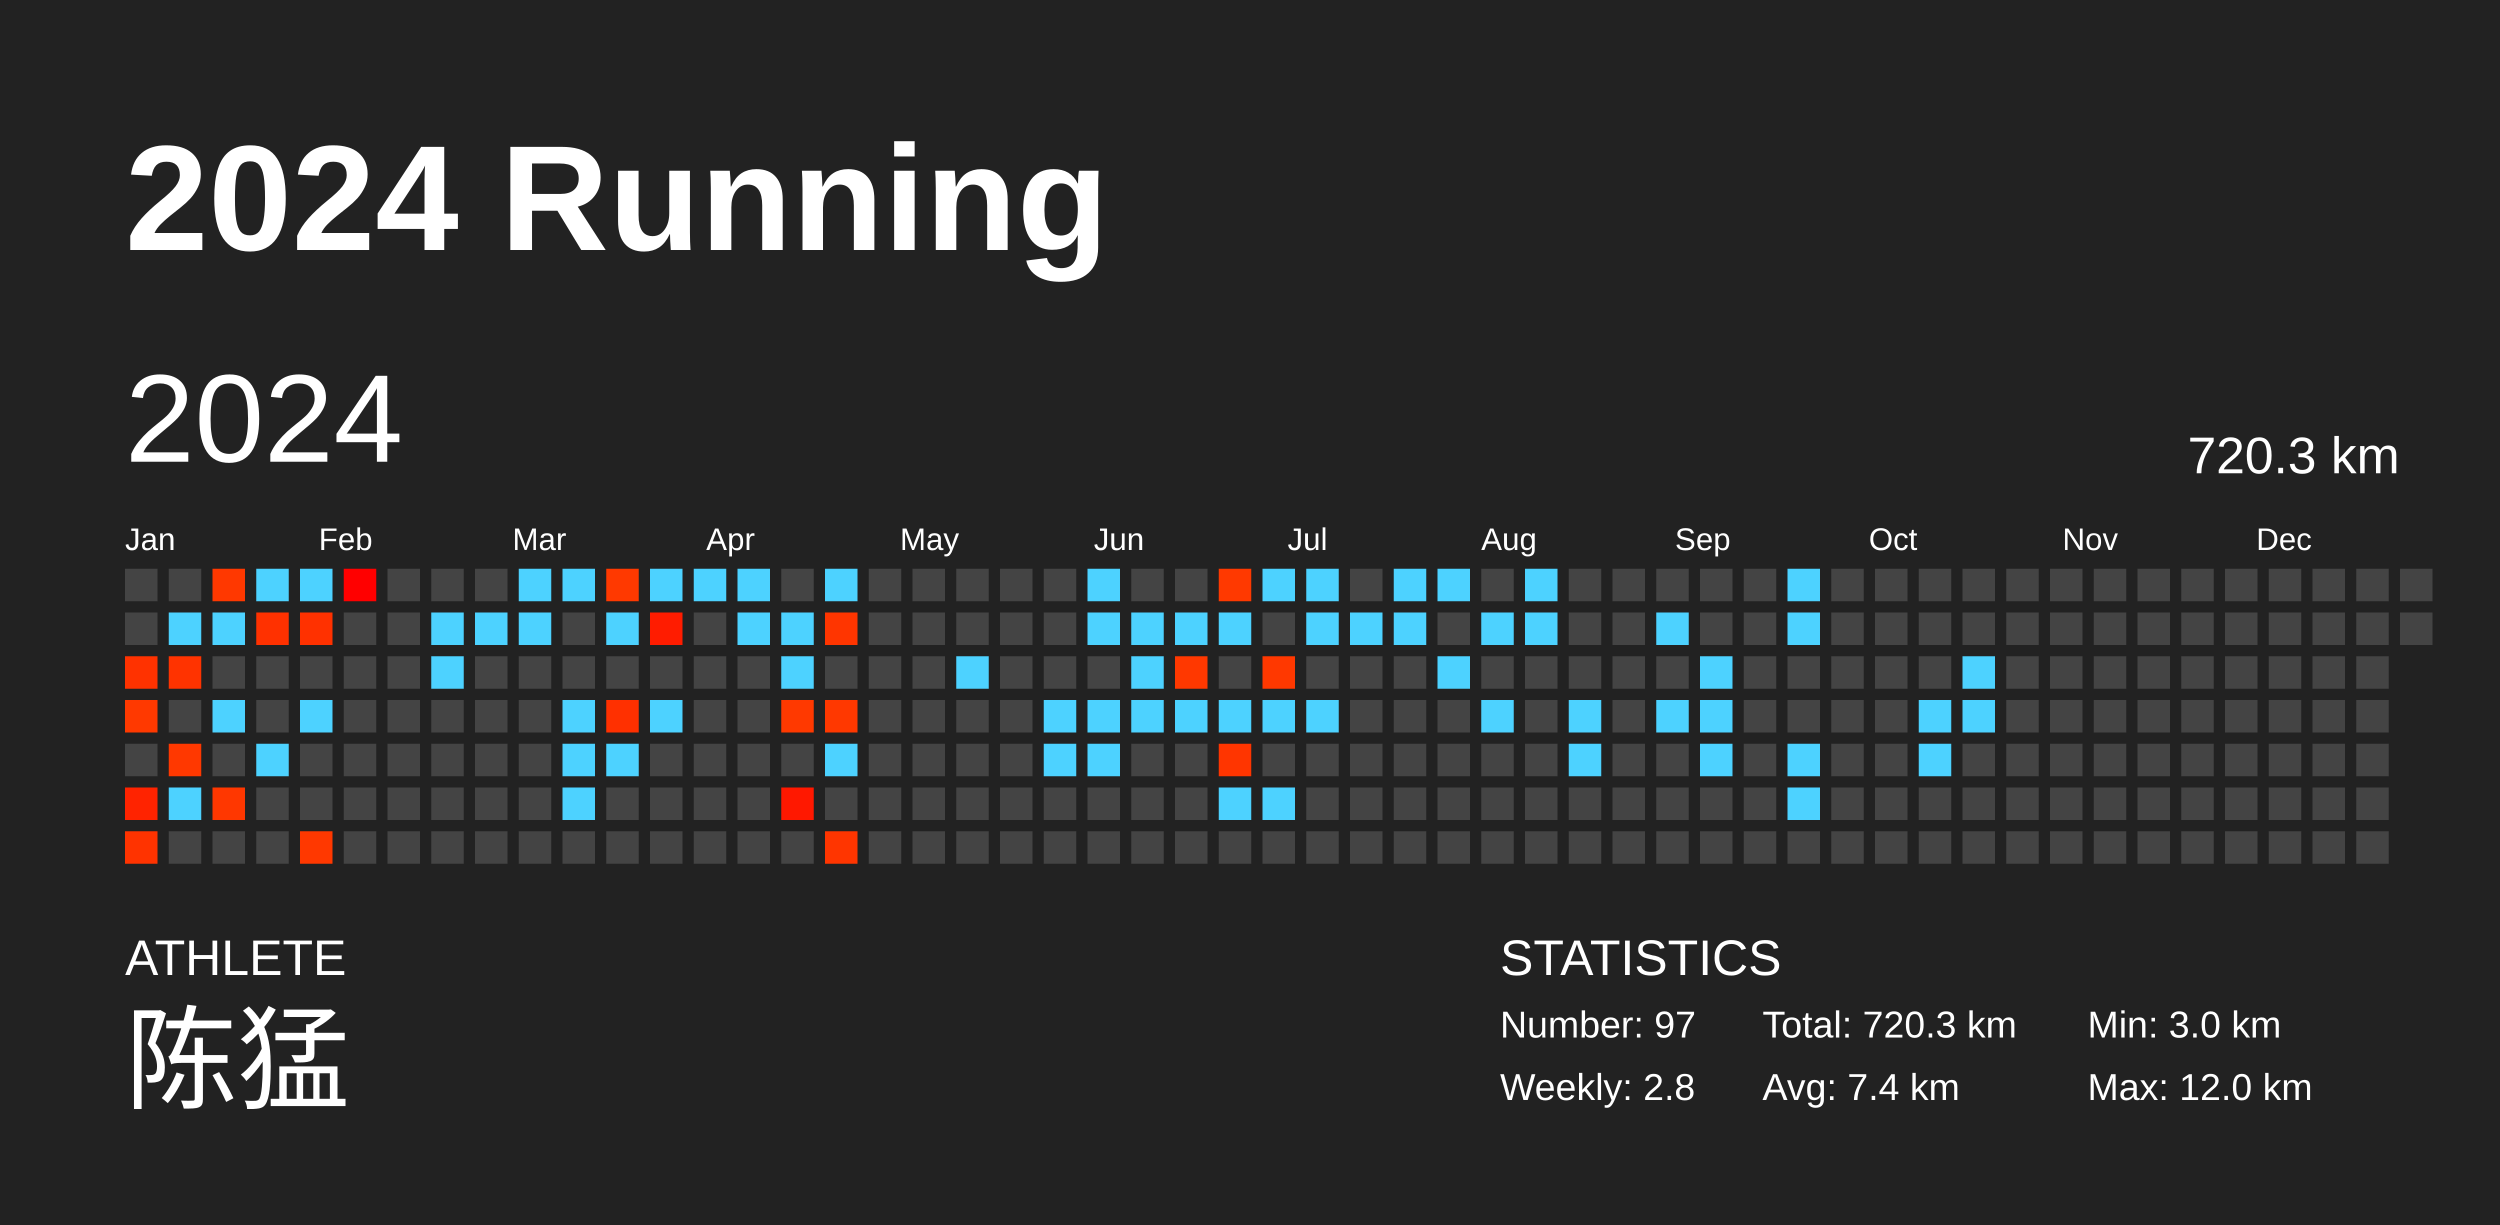
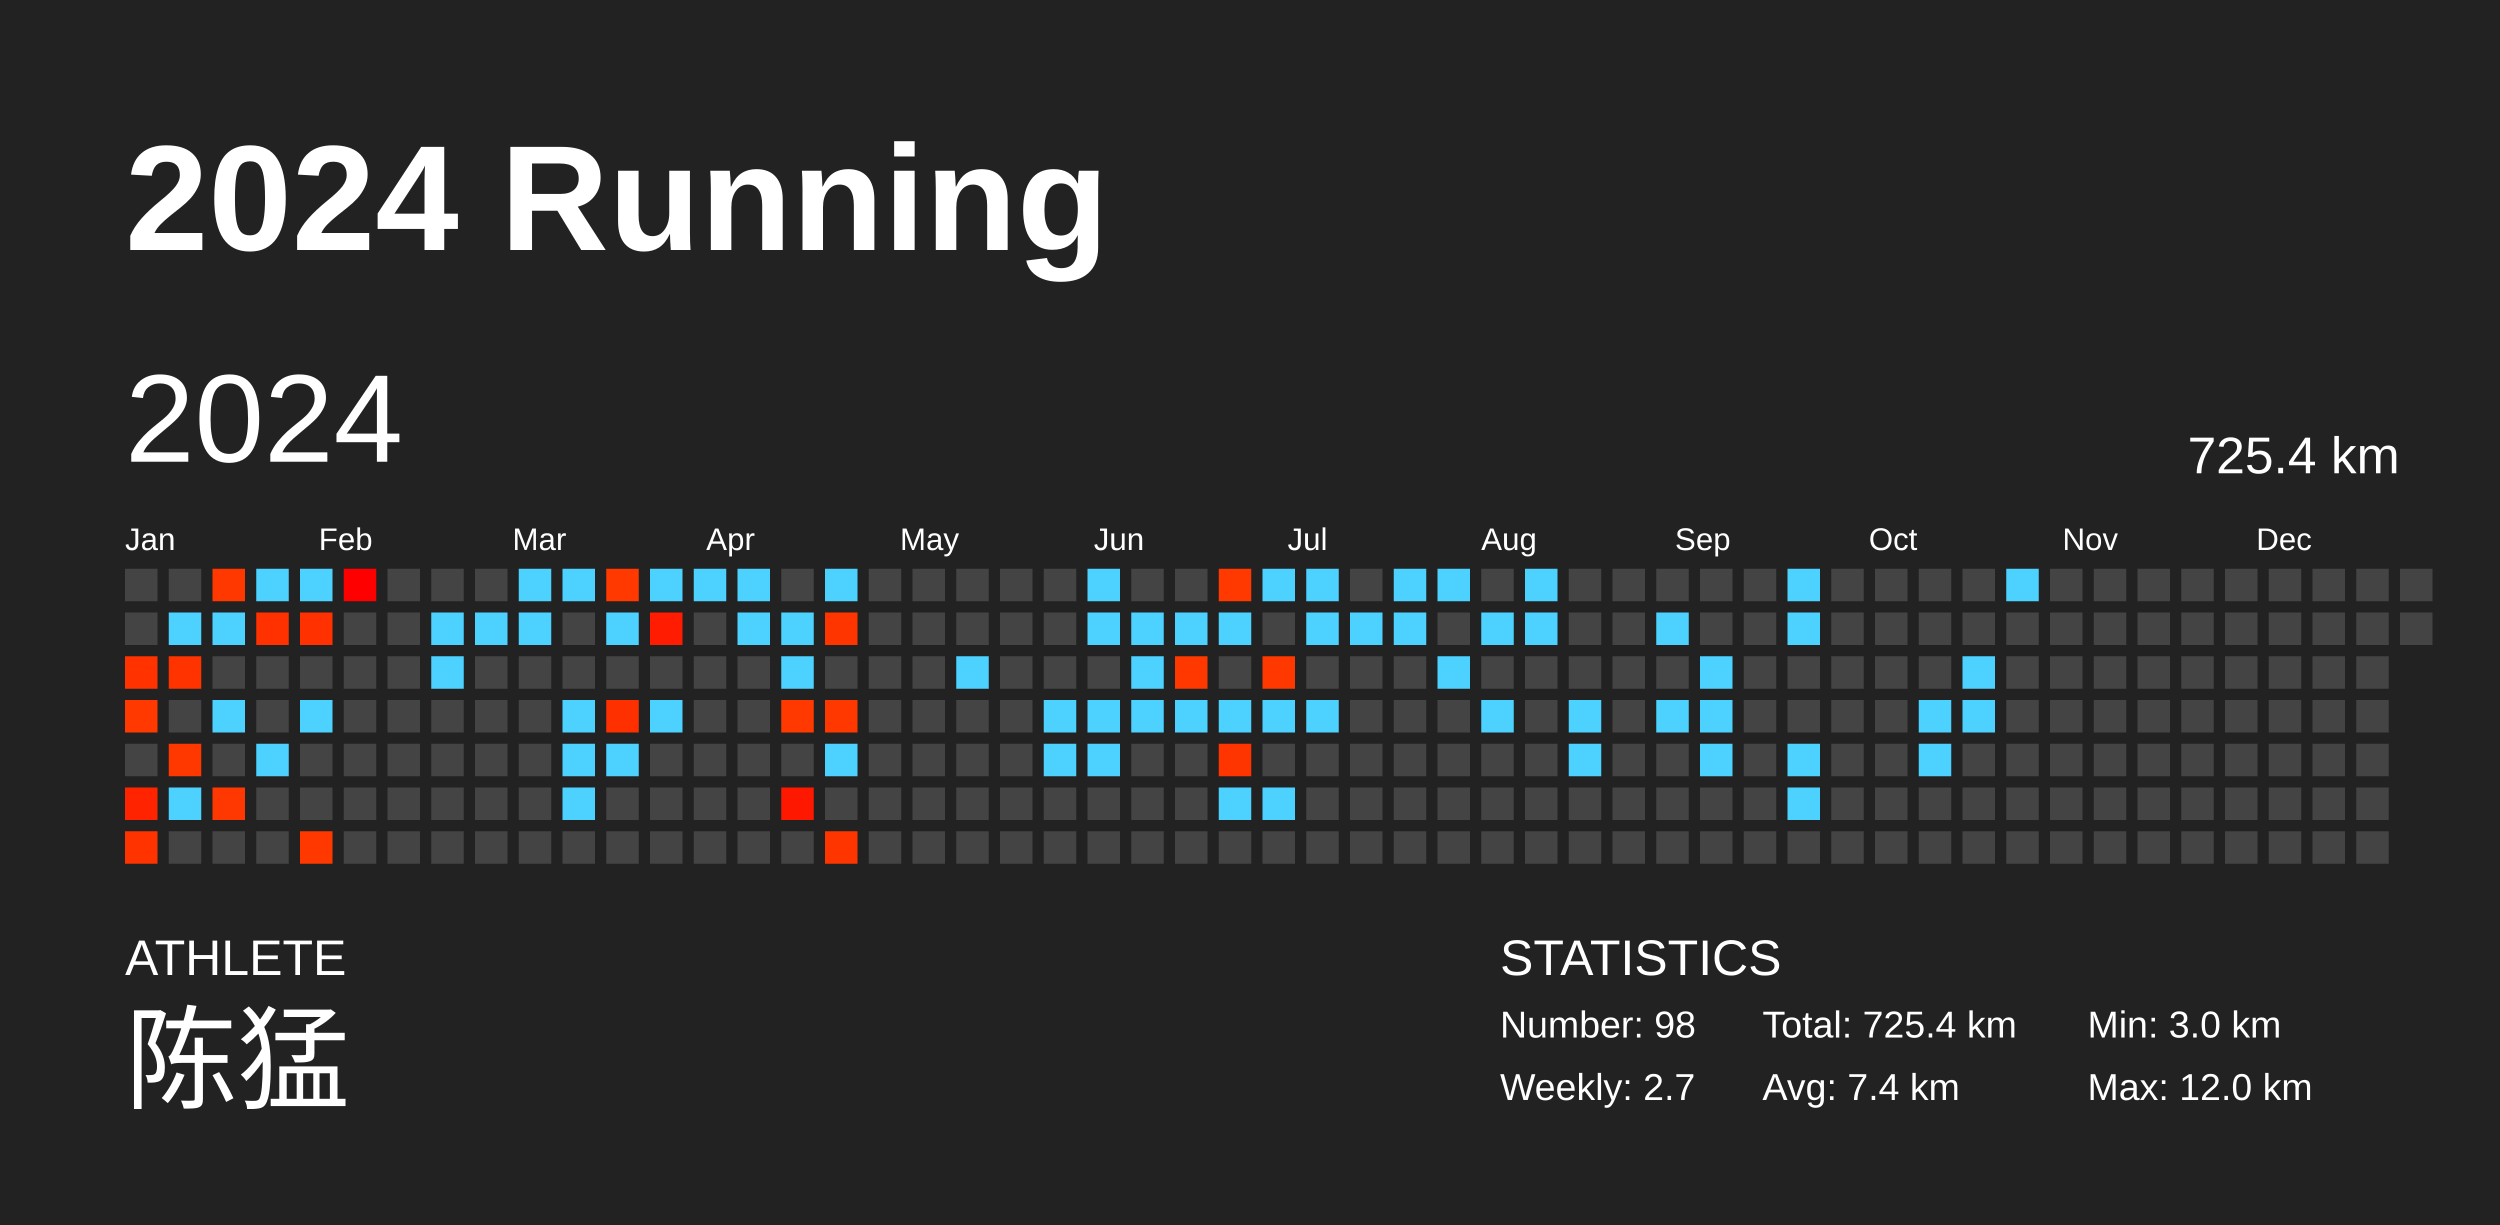
<svg xmlns="http://www.w3.org/2000/svg" baseProfile="full" height="98mm" version="1.1" viewBox="0,0,200,98" width="200mm">
  <defs />
  <rect fill="#222222" height="98" width="200" x="0" y="0" />
  <text fill="#FFFFFF" style="font-size:12px; font-family:Arial; font-weight:bold;" x="10" y="20">2024 Running</text>
  <text fill="#FFFFFF" style="font-size:4px; font-family:Arial" x="10" y="78">ATHLETE</text>
  <text fill="#FFFFFF" style="font-size:9px; font-family:Arial" x="10" y="88">陈猛</text>
  <text fill="#FFFFFF" style="font-size:4px; font-family:Arial" x="120" y="78">STATISTICS</text>
-   <text fill="#FFFFFF" style="font-size:3px; font-family:Arial" x="120" y="83">Number: 97</text>
-   <text fill="#FFFFFF" style="font-size:3px; font-family:Arial" x="120" y="88">Weekly: 2.8</text>
-   <text fill="#FFFFFF" style="font-size:3px; font-family:Arial" x="141" y="83">Total: 720.3 km</text>
+   <text fill="#FFFFFF" style="font-size:3px; font-family:Arial" x="120" y="83">Number: 98</text>
+   <text fill="#FFFFFF" style="font-size:3px; font-family:Arial" x="120" y="88">Weekly: 2.7</text>
+   <text fill="#FFFFFF" style="font-size:3px; font-family:Arial" x="141" y="83">Total: 725.4 km</text>
  <text fill="#FFFFFF" style="font-size:3px; font-family:Arial" x="141" y="88">Avg: 7.4 km</text>
  <text fill="#FFFFFF" style="font-size:3px; font-family:Arial" x="167" y="83">Min: 3.0 km</text>
  <text fill="#FFFFFF" style="font-size:3px; font-family:Arial" x="167" y="88">Max: 12.0 km</text>
  <text dominant-baseline="hanging" fill="#FFFFFF" style="font-size:10.0px; font-family:Arial;" x="10" y="30">2024</text>
-   <text dominant-baseline="hanging" fill="#FFFFFF" style="font-size:4.125px; font-family:Arial;" x="175" y="35">720.3 km</text>
+   <text dominant-baseline="hanging" fill="#FFFFFF" style="font-size:4.125px; font-family:Arial;" x="175" y="35">725.4 km</text>
  <text fill="#FFFFFF" style="font-size:2.5px; font-family:Arial" x="10.0" y="44">Jan</text>
  <text fill="#FFFFFF" style="font-size:2.5px; font-family:Arial" x="25.5" y="44">Feb</text>
  <text fill="#FFFFFF" style="font-size:2.5px; font-family:Arial" x="41.0" y="44">Mar</text>
  <text fill="#FFFFFF" style="font-size:2.5px; font-family:Arial" x="56.5" y="44">Apr</text>
  <text fill="#FFFFFF" style="font-size:2.5px; font-family:Arial" x="72.0" y="44">May</text>
  <text fill="#FFFFFF" style="font-size:2.5px; font-family:Arial" x="87.5" y="44">Jun</text>
  <text fill="#FFFFFF" style="font-size:2.5px; font-family:Arial" x="103.0" y="44">Jul</text>
  <text fill="#FFFFFF" style="font-size:2.5px; font-family:Arial" x="118.5" y="44">Aug</text>
  <text fill="#FFFFFF" style="font-size:2.5px; font-family:Arial" x="134.0" y="44">Sep</text>
  <text fill="#FFFFFF" style="font-size:2.5px; font-family:Arial" x="149.5" y="44">Oct</text>
  <text fill="#FFFFFF" style="font-size:2.5px; font-family:Arial" x="165.0" y="44">Nov</text>
  <text fill="#FFFFFF" style="font-size:2.5px; font-family:Arial" x="180.5" y="44">Dec</text>
  <rect fill="#444444" height="2.6" width="2.6" x="10.0" y="45.5" />
  <rect fill="#444444" height="2.6" width="2.6" x="10.0" y="49.0" />
  <rect fill="#ff3200" height="2.6" width="2.6" x="10.0" y="52.5" />
  <rect fill="#ff3900" height="2.6" width="2.6" x="10.0" y="56.0" />
  <rect fill="#444444" height="2.6" width="2.6" x="10.0" y="59.5" />
  <rect fill="#ff2300" height="2.6" width="2.6" x="10.0" y="63.0" />
  <rect fill="#ff3300" height="2.6" width="2.6" x="10.0" y="66.5" />
  <rect fill="#444444" height="2.6" width="2.6" x="13.5" y="45.5" />
  <rect fill="#4dd2ff" height="2.6" width="2.6" x="13.5" y="49.0" />
  <rect fill="#ff3300" height="2.6" width="2.6" x="13.5" y="52.5" />
  <rect fill="#444444" height="2.6" width="2.6" x="13.5" y="56.0" />
  <rect fill="#ff3800" height="2.6" width="2.6" x="13.5" y="59.5" />
  <rect fill="#4dd2ff" height="2.6" width="2.6" x="13.5" y="63.0" />
  <rect fill="#444444" height="2.6" width="2.6" x="13.5" y="66.5" />
  <rect fill="#ff3800" height="2.6" width="2.6" x="17.0" y="45.5" />
  <rect fill="#4dd2ff" height="2.6" width="2.6" x="17.0" y="49.0" />
  <rect fill="#444444" height="2.6" width="2.6" x="17.0" y="52.5" />
  <rect fill="#4dd2ff" height="2.6" width="2.6" x="17.0" y="56.0" />
  <rect fill="#444444" height="2.6" width="2.6" x="17.0" y="59.5" />
  <rect fill="#ff3700" height="2.6" width="2.6" x="17.0" y="63.0" />
  <rect fill="#444444" height="2.6" width="2.6" x="17.0" y="66.5" />
  <rect fill="#4dd2ff" height="2.6" width="2.6" x="20.5" y="45.5" />
  <rect fill="#ff3100" height="2.6" width="2.6" x="20.5" y="49.0" />
  <rect fill="#444444" height="2.6" width="2.6" x="20.5" y="52.5" />
  <rect fill="#444444" height="2.6" width="2.6" x="20.5" y="56.0" />
  <rect fill="#4dd2ff" height="2.6" width="2.6" x="20.5" y="59.5" />
  <rect fill="#444444" height="2.6" width="2.6" x="20.5" y="63.0" />
  <rect fill="#444444" height="2.6" width="2.6" x="20.5" y="66.5" />
  <rect fill="#4dd2ff" height="2.6" width="2.6" x="24.0" y="45.5" />
  <rect fill="#ff3100" height="2.6" width="2.6" x="24.0" y="49.0" />
  <rect fill="#444444" height="2.6" width="2.6" x="24.0" y="52.5" />
  <rect fill="#4dd2ff" height="2.6" width="2.6" x="24.0" y="56.0" />
  <rect fill="#444444" height="2.6" width="2.6" x="24.0" y="59.5" />
  <rect fill="#444444" height="2.6" width="2.6" x="24.0" y="63.0" />
  <rect fill="#ff3800" height="2.6" width="2.6" x="24.0" y="66.5" />
  <rect fill="#ff0000" height="2.6" width="2.6" x="27.5" y="45.5" />
  <rect fill="#444444" height="2.6" width="2.6" x="27.5" y="49.0" />
  <rect fill="#444444" height="2.6" width="2.6" x="27.5" y="52.5" />
  <rect fill="#444444" height="2.6" width="2.6" x="27.5" y="56.0" />
  <rect fill="#444444" height="2.6" width="2.6" x="27.5" y="59.5" />
  <rect fill="#444444" height="2.6" width="2.6" x="27.5" y="63.0" />
  <rect fill="#444444" height="2.6" width="2.6" x="27.5" y="66.5" />
  <rect fill="#444444" height="2.6" width="2.6" x="31.0" y="45.5" />
  <rect fill="#444444" height="2.6" width="2.6" x="31.0" y="49.0" />
  <rect fill="#444444" height="2.6" width="2.6" x="31.0" y="52.5" />
  <rect fill="#444444" height="2.6" width="2.6" x="31.0" y="56.0" />
  <rect fill="#444444" height="2.6" width="2.6" x="31.0" y="59.5" />
  <rect fill="#444444" height="2.6" width="2.6" x="31.0" y="63.0" />
  <rect fill="#444444" height="2.6" width="2.6" x="31.0" y="66.5" />
  <rect fill="#444444" height="2.6" width="2.6" x="34.5" y="45.5" />
  <rect fill="#4dd2ff" height="2.6" width="2.6" x="34.5" y="49.0" />
  <rect fill="#4dd2ff" height="2.6" width="2.6" x="34.5" y="52.5" />
  <rect fill="#444444" height="2.6" width="2.6" x="34.5" y="56.0" />
  <rect fill="#444444" height="2.6" width="2.6" x="34.5" y="59.5" />
  <rect fill="#444444" height="2.6" width="2.6" x="34.5" y="63.0" />
  <rect fill="#444444" height="2.6" width="2.6" x="34.5" y="66.5" />
  <rect fill="#444444" height="2.6" width="2.6" x="38.0" y="45.5" />
  <rect fill="#4dd2ff" height="2.6" width="2.6" x="38.0" y="49.0" />
  <rect fill="#444444" height="2.6" width="2.6" x="38.0" y="52.5" />
  <rect fill="#444444" height="2.6" width="2.6" x="38.0" y="56.0" />
  <rect fill="#444444" height="2.6" width="2.6" x="38.0" y="59.5" />
  <rect fill="#444444" height="2.6" width="2.6" x="38.0" y="63.0" />
  <rect fill="#444444" height="2.6" width="2.6" x="38.0" y="66.5" />
  <rect fill="#4dd2ff" height="2.6" width="2.6" x="41.5" y="45.5" />
  <rect fill="#4dd2ff" height="2.6" width="2.6" x="41.5" y="49.0" />
  <rect fill="#444444" height="2.6" width="2.6" x="41.5" y="52.5" />
  <rect fill="#444444" height="2.6" width="2.6" x="41.5" y="56.0" />
  <rect fill="#444444" height="2.6" width="2.6" x="41.5" y="59.5" />
  <rect fill="#444444" height="2.6" width="2.6" x="41.5" y="63.0" />
  <rect fill="#444444" height="2.6" width="2.6" x="41.5" y="66.5" />
  <rect fill="#4dd2ff" height="2.6" width="2.6" x="45.0" y="45.5" />
  <rect fill="#444444" height="2.6" width="2.6" x="45.0" y="49.0" />
  <rect fill="#444444" height="2.6" width="2.6" x="45.0" y="52.5" />
  <rect fill="#4dd2ff" height="2.6" width="2.6" x="45.0" y="56.0" />
  <rect fill="#4dd2ff" height="2.6" width="2.6" x="45.0" y="59.5" />
  <rect fill="#4dd2ff" height="2.6" width="2.6" x="45.0" y="63.0" />
  <rect fill="#444444" height="2.6" width="2.6" x="45.0" y="66.5" />
  <rect fill="#ff3900" height="2.6" width="2.6" x="48.5" y="45.5" />
  <rect fill="#4dd2ff" height="2.6" width="2.6" x="48.5" y="49.0" />
  <rect fill="#444444" height="2.6" width="2.6" x="48.5" y="52.5" />
  <rect fill="#ff3000" height="2.6" width="2.6" x="48.5" y="56.0" />
  <rect fill="#4dd2ff" height="2.6" width="2.6" x="48.5" y="59.5" />
  <rect fill="#444444" height="2.6" width="2.6" x="48.5" y="63.0" />
  <rect fill="#444444" height="2.6" width="2.6" x="48.5" y="66.5" />
  <rect fill="#4dd2ff" height="2.6" width="2.6" x="52.0" y="45.5" />
  <rect fill="#ff1c00" height="2.6" width="2.6" x="52.0" y="49.0" />
  <rect fill="#444444" height="2.6" width="2.6" x="52.0" y="52.5" />
  <rect fill="#4dd2ff" height="2.6" width="2.6" x="52.0" y="56.0" />
  <rect fill="#444444" height="2.6" width="2.6" x="52.0" y="59.5" />
  <rect fill="#444444" height="2.6" width="2.6" x="52.0" y="63.0" />
  <rect fill="#444444" height="2.6" width="2.6" x="52.0" y="66.5" />
  <rect fill="#4dd2ff" height="2.6" width="2.6" x="55.5" y="45.5" />
  <rect fill="#444444" height="2.6" width="2.6" x="55.5" y="49.0" />
  <rect fill="#444444" height="2.6" width="2.6" x="55.5" y="52.5" />
  <rect fill="#444444" height="2.6" width="2.6" x="55.5" y="56.0" />
  <rect fill="#444444" height="2.6" width="2.6" x="55.5" y="59.5" />
  <rect fill="#444444" height="2.6" width="2.6" x="55.5" y="63.0" />
  <rect fill="#444444" height="2.6" width="2.6" x="55.5" y="66.5" />
  <rect fill="#4dd2ff" height="2.6" width="2.6" x="59.0" y="45.5" />
  <rect fill="#4dd2ff" height="2.6" width="2.6" x="59.0" y="49.0" />
  <rect fill="#444444" height="2.6" width="2.6" x="59.0" y="52.5" />
  <rect fill="#444444" height="2.6" width="2.6" x="59.0" y="56.0" />
  <rect fill="#444444" height="2.6" width="2.6" x="59.0" y="59.5" />
  <rect fill="#444444" height="2.6" width="2.6" x="59.0" y="63.0" />
  <rect fill="#444444" height="2.6" width="2.6" x="59.0" y="66.5" />
  <rect fill="#444444" height="2.6" width="2.6" x="62.5" y="45.5" />
  <rect fill="#4dd2ff" height="2.6" width="2.6" x="62.5" y="49.0" />
  <rect fill="#4dd2ff" height="2.6" width="2.6" x="62.5" y="52.5" />
  <rect fill="#ff3900" height="2.6" width="2.6" x="62.5" y="56.0" />
  <rect fill="#444444" height="2.6" width="2.6" x="62.5" y="59.5" />
  <rect fill="#ff1800" height="2.6" width="2.6" x="62.5" y="63.0" />
  <rect fill="#444444" height="2.6" width="2.6" x="62.5" y="66.5" />
  <rect fill="#4dd2ff" height="2.6" width="2.6" x="66.0" y="45.5" />
  <rect fill="#ff3500" height="2.6" width="2.6" x="66.0" y="49.0" />
  <rect fill="#444444" height="2.6" width="2.6" x="66.0" y="52.5" />
  <rect fill="#ff3800" height="2.6" width="2.6" x="66.0" y="56.0" />
  <rect fill="#4dd2ff" height="2.6" width="2.6" x="66.0" y="59.5" />
  <rect fill="#444444" height="2.6" width="2.6" x="66.0" y="63.0" />
  <rect fill="#ff3500" height="2.6" width="2.6" x="66.0" y="66.5" />
  <rect fill="#444444" height="2.6" width="2.6" x="69.5" y="45.5" />
  <rect fill="#444444" height="2.6" width="2.6" x="69.5" y="49.0" />
  <rect fill="#444444" height="2.6" width="2.6" x="69.5" y="52.5" />
  <rect fill="#444444" height="2.6" width="2.6" x="69.5" y="56.0" />
  <rect fill="#444444" height="2.6" width="2.6" x="69.5" y="59.5" />
  <rect fill="#444444" height="2.6" width="2.6" x="69.5" y="63.0" />
  <rect fill="#444444" height="2.6" width="2.6" x="69.5" y="66.5" />
  <rect fill="#444444" height="2.6" width="2.6" x="73.0" y="45.5" />
  <rect fill="#444444" height="2.6" width="2.6" x="73.0" y="49.0" />
  <rect fill="#444444" height="2.6" width="2.6" x="73.0" y="52.5" />
  <rect fill="#444444" height="2.6" width="2.6" x="73.0" y="56.0" />
  <rect fill="#444444" height="2.6" width="2.6" x="73.0" y="59.5" />
  <rect fill="#444444" height="2.6" width="2.6" x="73.0" y="63.0" />
  <rect fill="#444444" height="2.6" width="2.6" x="73.0" y="66.5" />
  <rect fill="#444444" height="2.6" width="2.6" x="76.5" y="45.5" />
  <rect fill="#444444" height="2.6" width="2.6" x="76.5" y="49.0" />
  <rect fill="#4dd2ff" height="2.6" width="2.6" x="76.5" y="52.5" />
  <rect fill="#444444" height="2.6" width="2.6" x="76.5" y="56.0" />
  <rect fill="#444444" height="2.6" width="2.6" x="76.5" y="59.5" />
  <rect fill="#444444" height="2.6" width="2.6" x="76.5" y="63.0" />
  <rect fill="#444444" height="2.6" width="2.6" x="76.5" y="66.5" />
  <rect fill="#444444" height="2.6" width="2.6" x="80.0" y="45.5" />
  <rect fill="#444444" height="2.6" width="2.6" x="80.0" y="49.0" />
  <rect fill="#444444" height="2.6" width="2.6" x="80.0" y="52.5" />
  <rect fill="#444444" height="2.6" width="2.6" x="80.0" y="56.0" />
  <rect fill="#444444" height="2.6" width="2.6" x="80.0" y="59.5" />
  <rect fill="#444444" height="2.6" width="2.6" x="80.0" y="63.0" />
  <rect fill="#444444" height="2.6" width="2.6" x="80.0" y="66.5" />
  <rect fill="#444444" height="2.6" width="2.6" x="83.5" y="45.5" />
  <rect fill="#444444" height="2.6" width="2.6" x="83.5" y="49.0" />
  <rect fill="#444444" height="2.6" width="2.6" x="83.5" y="52.5" />
  <rect fill="#4dd2ff" height="2.6" width="2.6" x="83.5" y="56.0" />
  <rect fill="#4dd2ff" height="2.6" width="2.6" x="83.5" y="59.5" />
  <rect fill="#444444" height="2.6" width="2.6" x="83.5" y="63.0" />
  <rect fill="#444444" height="2.6" width="2.6" x="83.5" y="66.5" />
  <rect fill="#4dd2ff" height="2.6" width="2.6" x="87.0" y="45.5" />
  <rect fill="#4dd2ff" height="2.6" width="2.6" x="87.0" y="49.0" />
  <rect fill="#444444" height="2.6" width="2.6" x="87.0" y="52.5" />
  <rect fill="#4dd2ff" height="2.6" width="2.6" x="87.0" y="56.0" />
  <rect fill="#4dd2ff" height="2.6" width="2.6" x="87.0" y="59.5" />
  <rect fill="#444444" height="2.6" width="2.6" x="87.0" y="63.0" />
  <rect fill="#444444" height="2.6" width="2.6" x="87.0" y="66.5" />
  <rect fill="#444444" height="2.6" width="2.6" x="90.5" y="45.5" />
  <rect fill="#4dd2ff" height="2.6" width="2.6" x="90.5" y="49.0" />
  <rect fill="#4dd2ff" height="2.6" width="2.6" x="90.5" y="52.5" />
  <rect fill="#4dd2ff" height="2.6" width="2.6" x="90.5" y="56.0" />
  <rect fill="#444444" height="2.6" width="2.6" x="90.5" y="59.5" />
  <rect fill="#444444" height="2.6" width="2.6" x="90.5" y="63.0" />
  <rect fill="#444444" height="2.6" width="2.6" x="90.5" y="66.5" />
  <rect fill="#444444" height="2.6" width="2.6" x="94.0" y="45.5" />
  <rect fill="#4dd2ff" height="2.6" width="2.6" x="94.0" y="49.0" />
  <rect fill="#ff3800" height="2.6" width="2.6" x="94.0" y="52.5" />
  <rect fill="#4dd2ff" height="2.6" width="2.6" x="94.0" y="56.0" />
  <rect fill="#444444" height="2.6" width="2.6" x="94.0" y="59.5" />
  <rect fill="#444444" height="2.6" width="2.6" x="94.0" y="63.0" />
  <rect fill="#444444" height="2.6" width="2.6" x="94.0" y="66.5" />
  <rect fill="#ff3900" height="2.6" width="2.6" x="97.5" y="45.5" />
  <rect fill="#4dd2ff" height="2.6" width="2.6" x="97.5" y="49.0" />
  <rect fill="#444444" height="2.6" width="2.6" x="97.5" y="52.5" />
  <rect fill="#4dd2ff" height="2.6" width="2.6" x="97.5" y="56.0" />
  <rect fill="#ff3500" height="2.6" width="2.6" x="97.5" y="59.5" />
  <rect fill="#4dd2ff" height="2.6" width="2.6" x="97.5" y="63.0" />
  <rect fill="#444444" height="2.6" width="2.6" x="97.5" y="66.5" />
  <rect fill="#4dd2ff" height="2.6" width="2.6" x="101.0" y="45.5" />
  <rect fill="#444444" height="2.6" width="2.6" x="101.0" y="49.0" />
  <rect fill="#ff3800" height="2.6" width="2.6" x="101.0" y="52.5" />
  <rect fill="#4dd2ff" height="2.6" width="2.6" x="101.0" y="56.0" />
  <rect fill="#444444" height="2.6" width="2.6" x="101.0" y="59.5" />
  <rect fill="#4dd2ff" height="2.6" width="2.6" x="101.0" y="63.0" />
  <rect fill="#444444" height="2.6" width="2.6" x="101.0" y="66.5" />
  <rect fill="#4dd2ff" height="2.6" width="2.6" x="104.5" y="45.5" />
  <rect fill="#4dd2ff" height="2.6" width="2.6" x="104.5" y="49.0" />
  <rect fill="#444444" height="2.6" width="2.6" x="104.5" y="52.5" />
  <rect fill="#4dd2ff" height="2.6" width="2.6" x="104.5" y="56.0" />
  <rect fill="#444444" height="2.6" width="2.6" x="104.5" y="59.5" />
  <rect fill="#444444" height="2.6" width="2.6" x="104.5" y="63.0" />
  <rect fill="#444444" height="2.6" width="2.6" x="104.5" y="66.5" />
  <rect fill="#444444" height="2.6" width="2.6" x="108.0" y="45.5" />
  <rect fill="#4dd2ff" height="2.6" width="2.6" x="108.0" y="49.0" />
  <rect fill="#444444" height="2.6" width="2.6" x="108.0" y="52.5" />
  <rect fill="#444444" height="2.6" width="2.6" x="108.0" y="56.0" />
  <rect fill="#444444" height="2.6" width="2.6" x="108.0" y="59.5" />
  <rect fill="#444444" height="2.6" width="2.6" x="108.0" y="63.0" />
  <rect fill="#444444" height="2.6" width="2.6" x="108.0" y="66.5" />
  <rect fill="#4dd2ff" height="2.6" width="2.6" x="111.5" y="45.5" />
  <rect fill="#4dd2ff" height="2.6" width="2.6" x="111.5" y="49.0" />
  <rect fill="#444444" height="2.6" width="2.6" x="111.5" y="52.5" />
  <rect fill="#444444" height="2.6" width="2.6" x="111.5" y="56.0" />
  <rect fill="#444444" height="2.6" width="2.6" x="111.5" y="59.5" />
  <rect fill="#444444" height="2.6" width="2.6" x="111.5" y="63.0" />
  <rect fill="#444444" height="2.6" width="2.6" x="111.5" y="66.5" />
  <rect fill="#4dd2ff" height="2.6" width="2.6" x="115.0" y="45.5" />
  <rect fill="#444444" height="2.6" width="2.6" x="115.0" y="49.0" />
  <rect fill="#4dd2ff" height="2.6" width="2.6" x="115.0" y="52.5" />
  <rect fill="#444444" height="2.6" width="2.6" x="115.0" y="56.0" />
  <rect fill="#444444" height="2.6" width="2.6" x="115.0" y="59.5" />
  <rect fill="#444444" height="2.6" width="2.6" x="115.0" y="63.0" />
  <rect fill="#444444" height="2.6" width="2.6" x="115.0" y="66.5" />
  <rect fill="#444444" height="2.6" width="2.6" x="118.5" y="45.5" />
  <rect fill="#4dd2ff" height="2.6" width="2.6" x="118.5" y="49.0" />
  <rect fill="#444444" height="2.6" width="2.6" x="118.5" y="52.5" />
  <rect fill="#4dd2ff" height="2.6" width="2.6" x="118.5" y="56.0" />
  <rect fill="#444444" height="2.6" width="2.6" x="118.5" y="59.5" />
  <rect fill="#444444" height="2.6" width="2.6" x="118.5" y="63.0" />
  <rect fill="#444444" height="2.6" width="2.6" x="118.5" y="66.5" />
  <rect fill="#4dd2ff" height="2.6" width="2.6" x="122.0" y="45.5" />
  <rect fill="#4dd2ff" height="2.6" width="2.6" x="122.0" y="49.0" />
  <rect fill="#444444" height="2.6" width="2.6" x="122.0" y="52.5" />
  <rect fill="#444444" height="2.6" width="2.6" x="122.0" y="56.0" />
  <rect fill="#444444" height="2.6" width="2.6" x="122.0" y="59.5" />
  <rect fill="#444444" height="2.6" width="2.6" x="122.0" y="63.0" />
  <rect fill="#444444" height="2.6" width="2.6" x="122.0" y="66.5" />
  <rect fill="#444444" height="2.6" width="2.6" x="125.5" y="45.5" />
  <rect fill="#444444" height="2.6" width="2.6" x="125.5" y="49.0" />
  <rect fill="#444444" height="2.6" width="2.6" x="125.5" y="52.5" />
  <rect fill="#4dd2ff" height="2.6" width="2.6" x="125.5" y="56.0" />
  <rect fill="#4dd2ff" height="2.6" width="2.6" x="125.5" y="59.5" />
  <rect fill="#444444" height="2.6" width="2.6" x="125.5" y="63.0" />
  <rect fill="#444444" height="2.6" width="2.6" x="125.5" y="66.5" />
  <rect fill="#444444" height="2.6" width="2.6" x="129.0" y="45.5" />
  <rect fill="#444444" height="2.6" width="2.6" x="129.0" y="49.0" />
  <rect fill="#444444" height="2.6" width="2.6" x="129.0" y="52.5" />
  <rect fill="#444444" height="2.6" width="2.6" x="129.0" y="56.0" />
  <rect fill="#444444" height="2.6" width="2.6" x="129.0" y="59.5" />
  <rect fill="#444444" height="2.6" width="2.6" x="129.0" y="63.0" />
  <rect fill="#444444" height="2.6" width="2.6" x="129.0" y="66.5" />
  <rect fill="#444444" height="2.6" width="2.6" x="132.5" y="45.5" />
  <rect fill="#4dd2ff" height="2.6" width="2.6" x="132.5" y="49.0" />
  <rect fill="#444444" height="2.6" width="2.6" x="132.5" y="52.5" />
  <rect fill="#4dd2ff" height="2.6" width="2.6" x="132.5" y="56.0" />
  <rect fill="#444444" height="2.6" width="2.6" x="132.5" y="59.5" />
  <rect fill="#444444" height="2.6" width="2.6" x="132.5" y="63.0" />
  <rect fill="#444444" height="2.6" width="2.6" x="132.5" y="66.5" />
  <rect fill="#444444" height="2.6" width="2.6" x="136.0" y="45.5" />
  <rect fill="#444444" height="2.6" width="2.6" x="136.0" y="49.0" />
  <rect fill="#4dd2ff" height="2.6" width="2.6" x="136.0" y="52.5" />
  <rect fill="#4dd2ff" height="2.6" width="2.6" x="136.0" y="56.0" />
  <rect fill="#4dd2ff" height="2.6" width="2.6" x="136.0" y="59.5" />
  <rect fill="#444444" height="2.6" width="2.6" x="136.0" y="63.0" />
  <rect fill="#444444" height="2.6" width="2.6" x="136.0" y="66.5" />
  <rect fill="#444444" height="2.6" width="2.6" x="139.5" y="45.5" />
  <rect fill="#444444" height="2.6" width="2.6" x="139.5" y="49.0" />
  <rect fill="#444444" height="2.6" width="2.6" x="139.5" y="52.5" />
  <rect fill="#444444" height="2.6" width="2.6" x="139.5" y="56.0" />
  <rect fill="#444444" height="2.6" width="2.6" x="139.5" y="59.5" />
  <rect fill="#444444" height="2.6" width="2.6" x="139.5" y="63.0" />
  <rect fill="#444444" height="2.6" width="2.6" x="139.5" y="66.5" />
  <rect fill="#4dd2ff" height="2.6" width="2.6" x="143.0" y="45.5" />
  <rect fill="#4dd2ff" height="2.6" width="2.6" x="143.0" y="49.0" />
  <rect fill="#444444" height="2.6" width="2.6" x="143.0" y="52.5" />
  <rect fill="#444444" height="2.6" width="2.6" x="143.0" y="56.0" />
  <rect fill="#4dd2ff" height="2.6" width="2.6" x="143.0" y="59.5" />
  <rect fill="#4dd2ff" height="2.6" width="2.6" x="143.0" y="63.0" />
  <rect fill="#444444" height="2.6" width="2.6" x="143.0" y="66.5" />
  <rect fill="#444444" height="2.6" width="2.6" x="146.5" y="45.5" />
  <rect fill="#444444" height="2.6" width="2.6" x="146.5" y="49.0" />
  <rect fill="#444444" height="2.6" width="2.6" x="146.5" y="52.5" />
  <rect fill="#444444" height="2.6" width="2.6" x="146.5" y="56.0" />
  <rect fill="#444444" height="2.6" width="2.6" x="146.5" y="59.5" />
  <rect fill="#444444" height="2.6" width="2.6" x="146.5" y="63.0" />
  <rect fill="#444444" height="2.6" width="2.6" x="146.5" y="66.5" />
  <rect fill="#444444" height="2.6" width="2.6" x="150.0" y="45.5" />
  <rect fill="#444444" height="2.6" width="2.6" x="150.0" y="49.0" />
  <rect fill="#444444" height="2.6" width="2.6" x="150.0" y="52.5" />
  <rect fill="#444444" height="2.6" width="2.6" x="150.0" y="56.0" />
  <rect fill="#444444" height="2.6" width="2.6" x="150.0" y="59.5" />
  <rect fill="#444444" height="2.6" width="2.6" x="150.0" y="63.0" />
  <rect fill="#444444" height="2.6" width="2.6" x="150.0" y="66.5" />
  <rect fill="#444444" height="2.6" width="2.6" x="153.5" y="45.5" />
  <rect fill="#444444" height="2.6" width="2.6" x="153.5" y="49.0" />
  <rect fill="#444444" height="2.6" width="2.6" x="153.5" y="52.5" />
  <rect fill="#4dd2ff" height="2.6" width="2.6" x="153.5" y="56.0" />
  <rect fill="#4dd2ff" height="2.6" width="2.6" x="153.5" y="59.5" />
  <rect fill="#444444" height="2.6" width="2.6" x="153.5" y="63.0" />
  <rect fill="#444444" height="2.6" width="2.6" x="153.5" y="66.5" />
  <rect fill="#444444" height="2.6" width="2.6" x="157.0" y="45.5" />
  <rect fill="#444444" height="2.6" width="2.6" x="157.0" y="49.0" />
  <rect fill="#4dd2ff" height="2.6" width="2.6" x="157.0" y="52.5" />
  <rect fill="#4dd2ff" height="2.6" width="2.6" x="157.0" y="56.0" />
  <rect fill="#444444" height="2.6" width="2.6" x="157.0" y="59.5" />
  <rect fill="#444444" height="2.6" width="2.6" x="157.0" y="63.0" />
  <rect fill="#444444" height="2.6" width="2.6" x="157.0" y="66.5" />
-   <rect fill="#444444" height="2.6" width="2.6" x="160.5" y="45.5" />
+   <rect fill="#4dd2ff" height="2.6" width="2.6" x="160.5" y="45.5" />
  <rect fill="#444444" height="2.6" width="2.6" x="160.5" y="49.0" />
  <rect fill="#444444" height="2.6" width="2.6" x="160.5" y="52.5" />
  <rect fill="#444444" height="2.6" width="2.6" x="160.5" y="56.0" />
  <rect fill="#444444" height="2.6" width="2.6" x="160.5" y="59.5" />
  <rect fill="#444444" height="2.6" width="2.6" x="160.5" y="63.0" />
  <rect fill="#444444" height="2.6" width="2.6" x="160.5" y="66.5" />
  <rect fill="#444444" height="2.6" width="2.6" x="164.0" y="45.5" />
  <rect fill="#444444" height="2.6" width="2.6" x="164.0" y="49.0" />
  <rect fill="#444444" height="2.6" width="2.6" x="164.0" y="52.5" />
  <rect fill="#444444" height="2.6" width="2.6" x="164.0" y="56.0" />
  <rect fill="#444444" height="2.6" width="2.6" x="164.0" y="59.5" />
  <rect fill="#444444" height="2.6" width="2.6" x="164.0" y="63.0" />
  <rect fill="#444444" height="2.6" width="2.6" x="164.0" y="66.5" />
  <rect fill="#444444" height="2.6" width="2.6" x="167.5" y="45.5" />
  <rect fill="#444444" height="2.6" width="2.6" x="167.5" y="49.0" />
  <rect fill="#444444" height="2.6" width="2.6" x="167.5" y="52.5" />
  <rect fill="#444444" height="2.6" width="2.6" x="167.5" y="56.0" />
  <rect fill="#444444" height="2.6" width="2.6" x="167.5" y="59.5" />
  <rect fill="#444444" height="2.6" width="2.6" x="167.5" y="63.0" />
  <rect fill="#444444" height="2.6" width="2.6" x="167.5" y="66.5" />
  <rect fill="#444444" height="2.6" width="2.6" x="171.0" y="45.5" />
  <rect fill="#444444" height="2.6" width="2.6" x="171.0" y="49.0" />
  <rect fill="#444444" height="2.6" width="2.6" x="171.0" y="52.5" />
  <rect fill="#444444" height="2.6" width="2.6" x="171.0" y="56.0" />
  <rect fill="#444444" height="2.6" width="2.6" x="171.0" y="59.5" />
  <rect fill="#444444" height="2.6" width="2.6" x="171.0" y="63.0" />
  <rect fill="#444444" height="2.6" width="2.6" x="171.0" y="66.5" />
  <rect fill="#444444" height="2.6" width="2.6" x="174.5" y="45.5" />
  <rect fill="#444444" height="2.6" width="2.6" x="174.5" y="49.0" />
  <rect fill="#444444" height="2.6" width="2.6" x="174.5" y="52.5" />
  <rect fill="#444444" height="2.6" width="2.6" x="174.5" y="56.0" />
  <rect fill="#444444" height="2.6" width="2.6" x="174.5" y="59.5" />
  <rect fill="#444444" height="2.6" width="2.6" x="174.5" y="63.0" />
  <rect fill="#444444" height="2.6" width="2.6" x="174.5" y="66.5" />
  <rect fill="#444444" height="2.6" width="2.6" x="178.0" y="45.5" />
  <rect fill="#444444" height="2.6" width="2.6" x="178.0" y="49.0" />
  <rect fill="#444444" height="2.6" width="2.6" x="178.0" y="52.5" />
  <rect fill="#444444" height="2.6" width="2.6" x="178.0" y="56.0" />
  <rect fill="#444444" height="2.6" width="2.6" x="178.0" y="59.5" />
  <rect fill="#444444" height="2.6" width="2.6" x="178.0" y="63.0" />
  <rect fill="#444444" height="2.6" width="2.6" x="178.0" y="66.5" />
  <rect fill="#444444" height="2.6" width="2.6" x="181.5" y="45.5" />
  <rect fill="#444444" height="2.6" width="2.6" x="181.5" y="49.0" />
  <rect fill="#444444" height="2.6" width="2.6" x="181.5" y="52.5" />
  <rect fill="#444444" height="2.6" width="2.6" x="181.5" y="56.0" />
  <rect fill="#444444" height="2.6" width="2.6" x="181.5" y="59.5" />
  <rect fill="#444444" height="2.6" width="2.6" x="181.5" y="63.0" />
  <rect fill="#444444" height="2.6" width="2.6" x="181.5" y="66.5" />
  <rect fill="#444444" height="2.6" width="2.6" x="185.0" y="45.5" />
  <rect fill="#444444" height="2.6" width="2.6" x="185.0" y="49.0" />
  <rect fill="#444444" height="2.6" width="2.6" x="185.0" y="52.5" />
  <rect fill="#444444" height="2.6" width="2.6" x="185.0" y="56.0" />
  <rect fill="#444444" height="2.6" width="2.6" x="185.0" y="59.5" />
  <rect fill="#444444" height="2.6" width="2.6" x="185.0" y="63.0" />
  <rect fill="#444444" height="2.6" width="2.6" x="185.0" y="66.5" />
  <rect fill="#444444" height="2.6" width="2.6" x="188.5" y="45.5" />
  <rect fill="#444444" height="2.6" width="2.6" x="188.5" y="49.0" />
  <rect fill="#444444" height="2.6" width="2.6" x="188.5" y="52.5" />
  <rect fill="#444444" height="2.6" width="2.6" x="188.5" y="56.0" />
  <rect fill="#444444" height="2.6" width="2.6" x="188.5" y="59.5" />
  <rect fill="#444444" height="2.6" width="2.6" x="188.5" y="63.0" />
  <rect fill="#444444" height="2.6" width="2.6" x="188.5" y="66.5" />
  <rect fill="#444444" height="2.6" width="2.6" x="192.0" y="45.5" />
  <rect fill="#444444" height="2.6" width="2.6" x="192.0" y="49.0" />
</svg>
